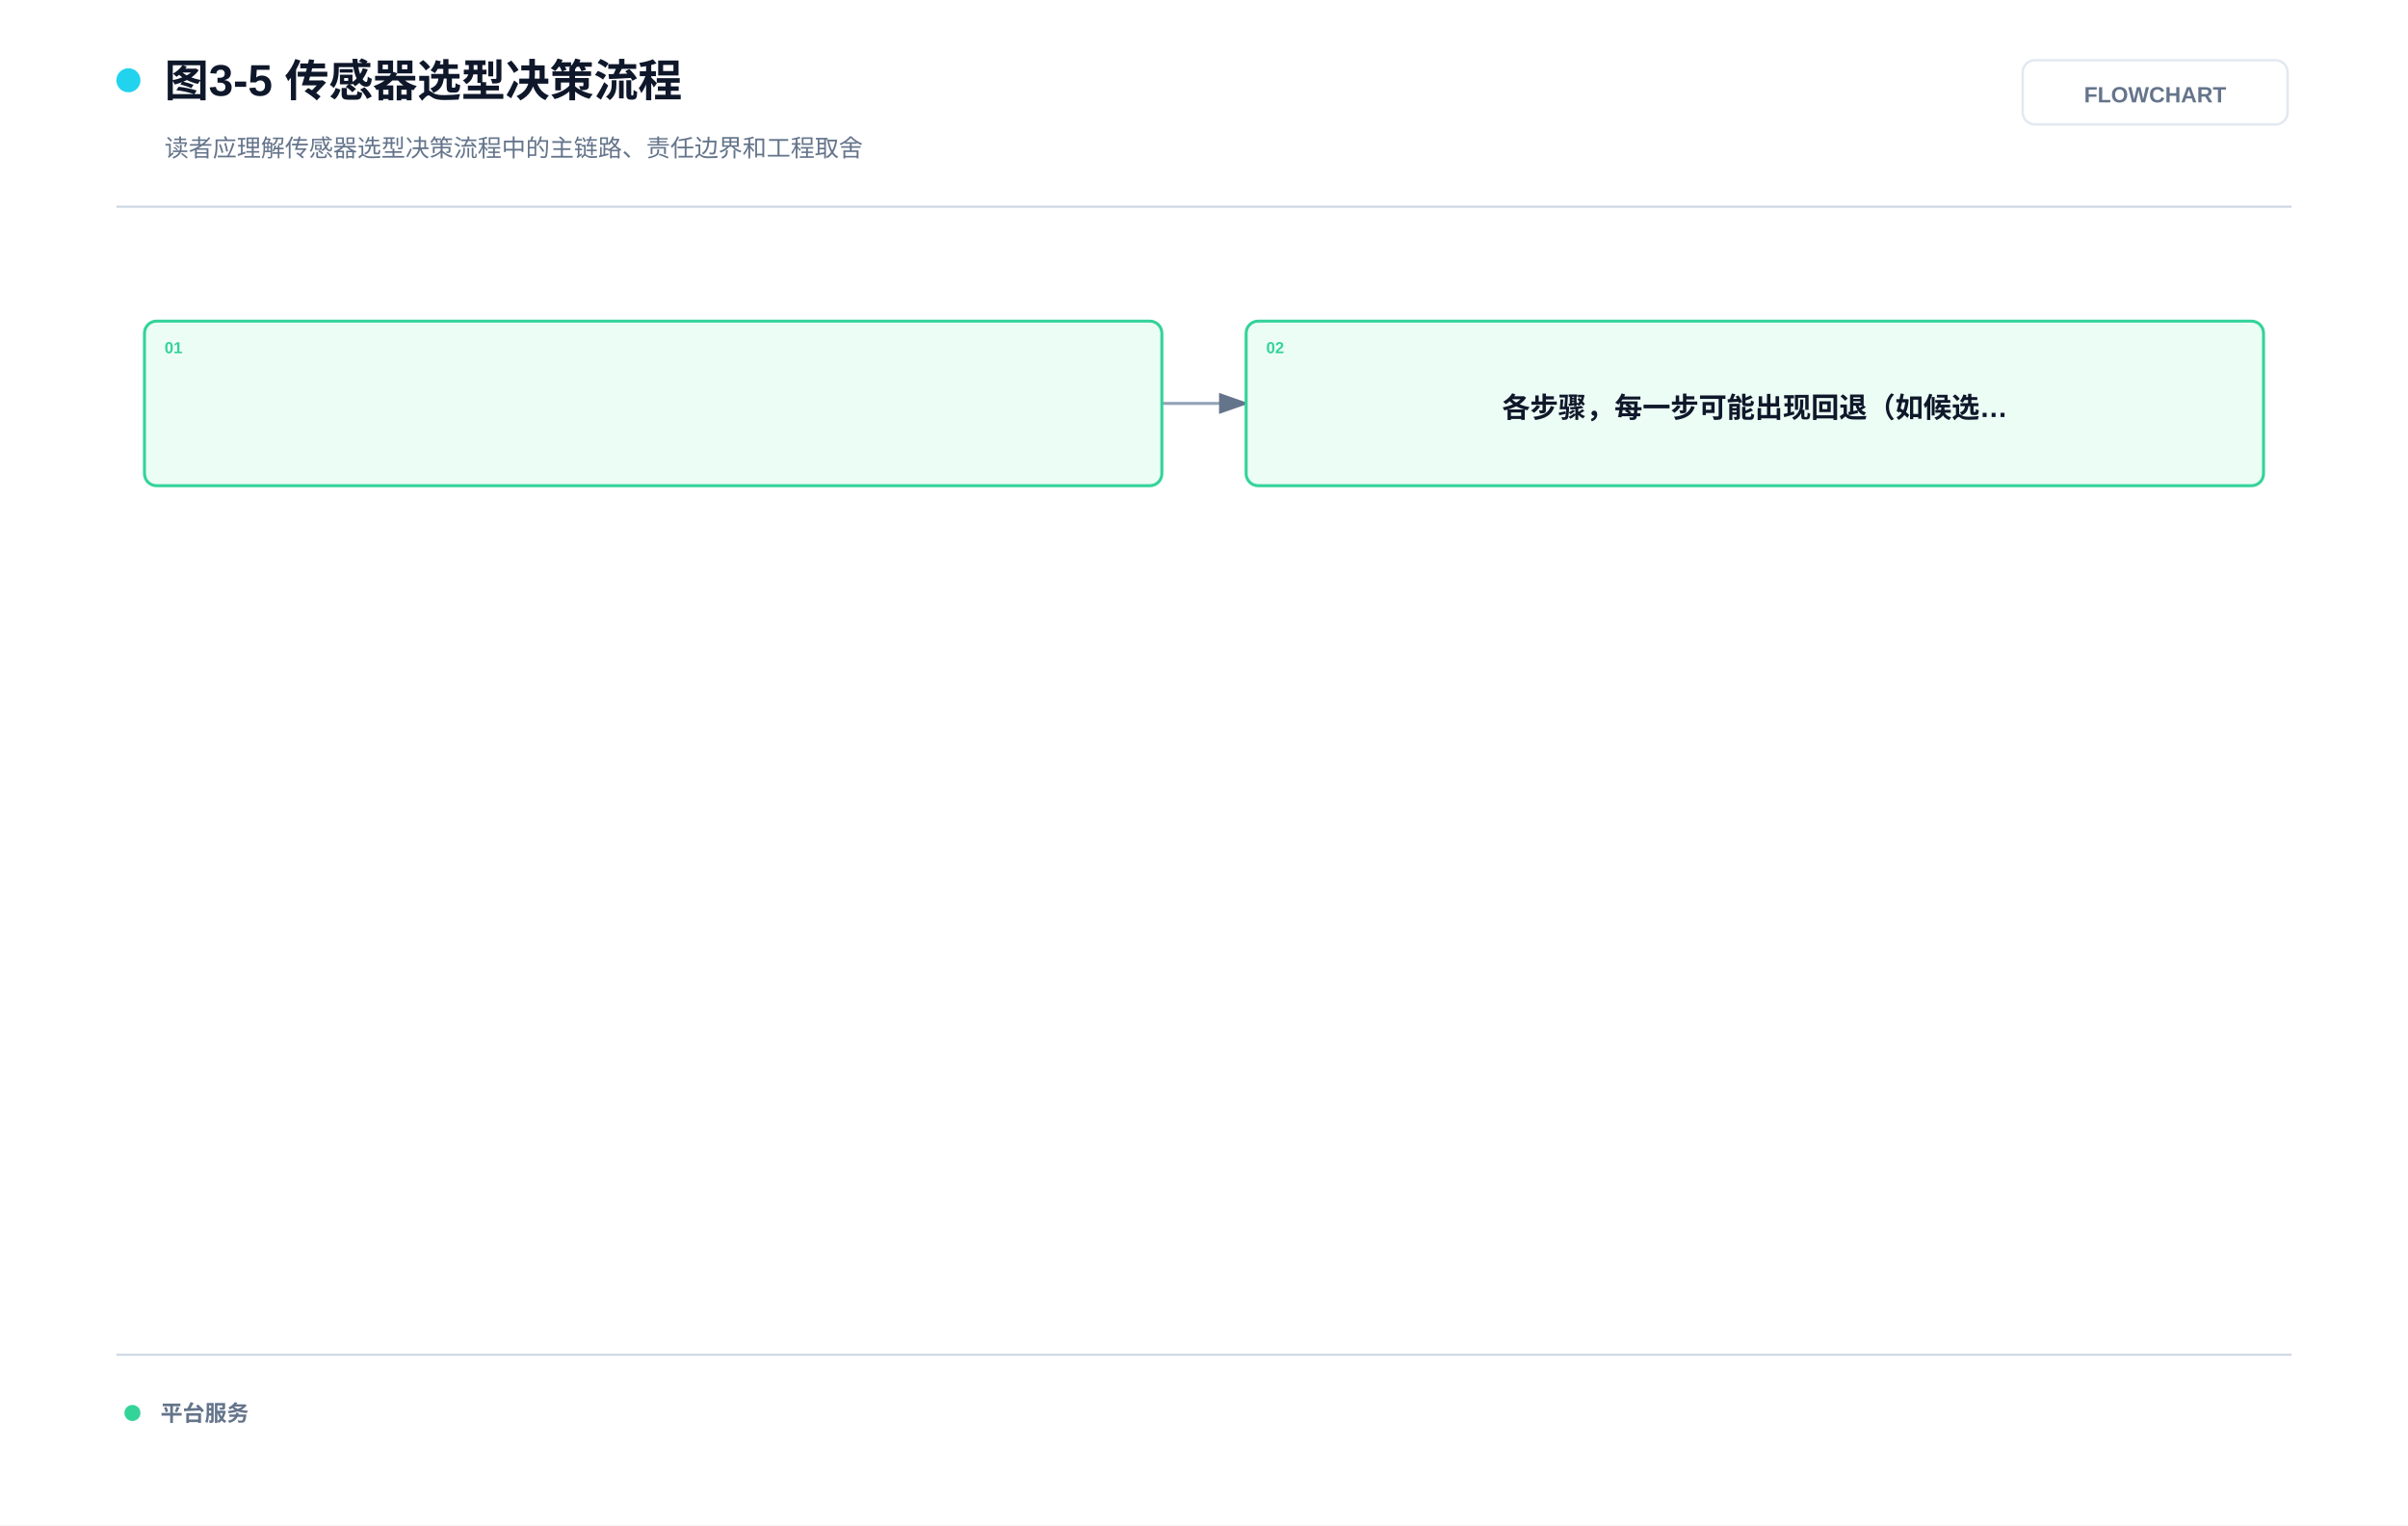
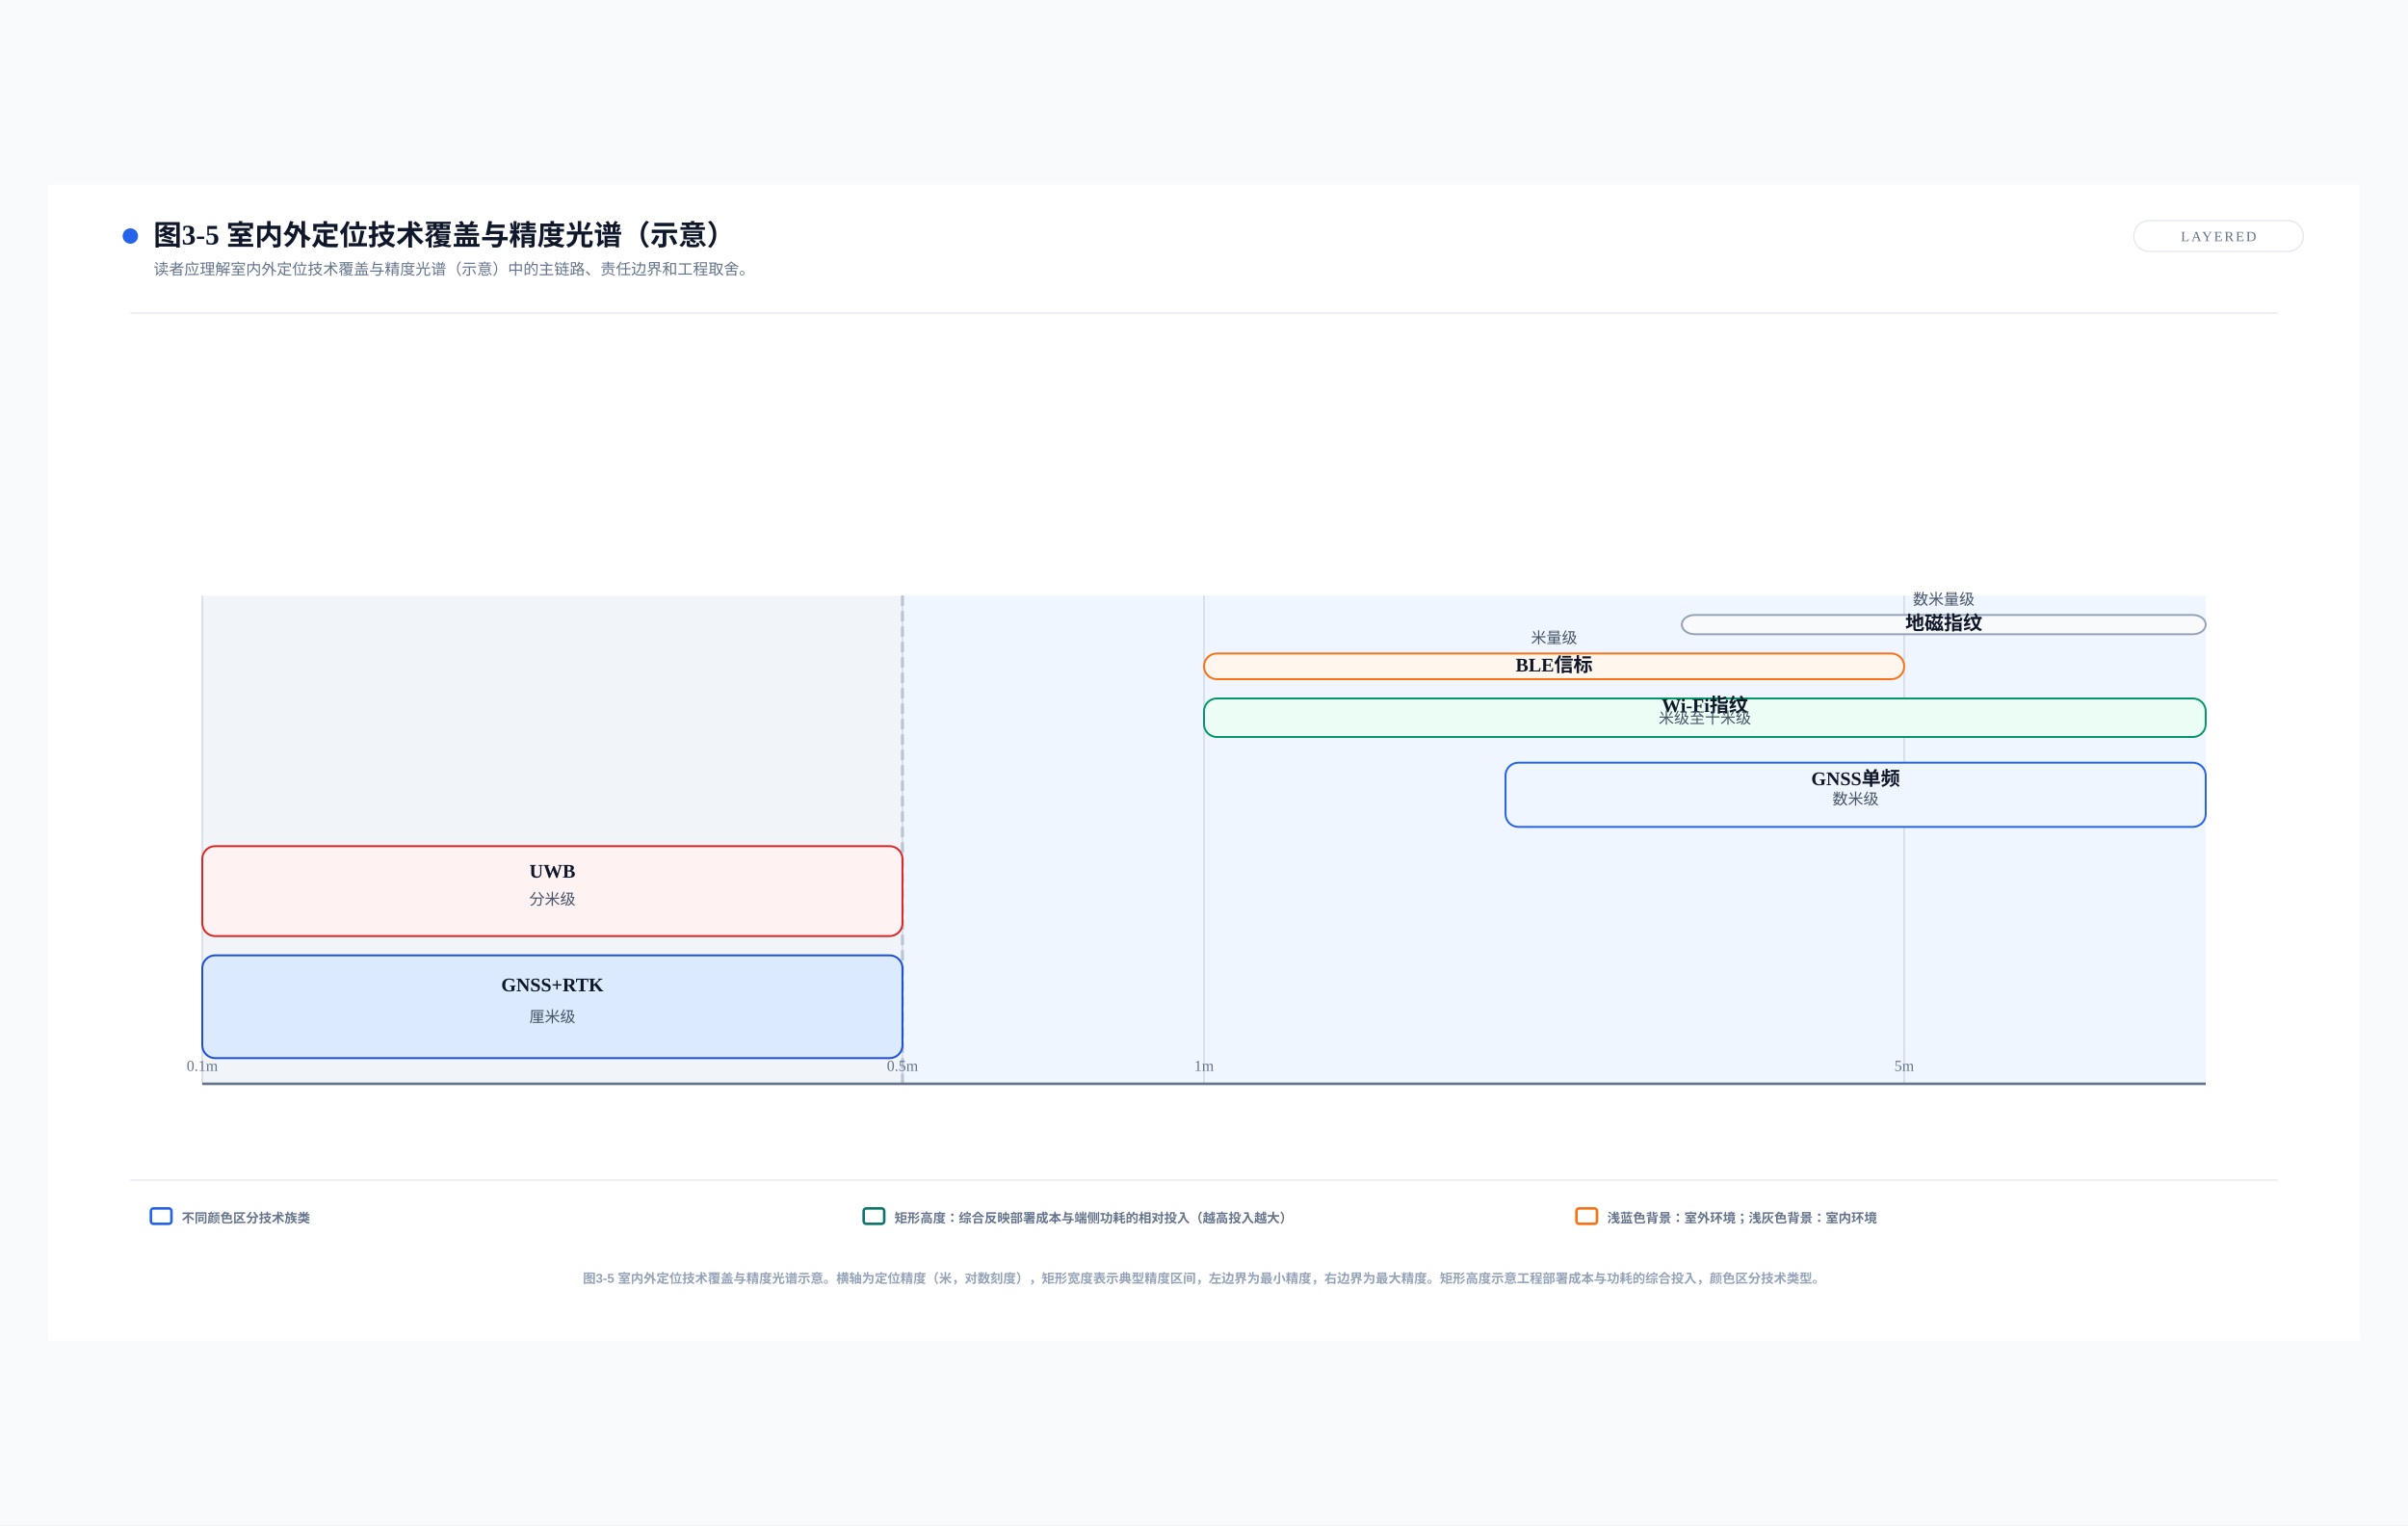
- <svg xmlns="http://www.w3.org/2000/svg" width="1200" height="760" viewBox="0 0 1200 760" role="img" aria-label="图3-5 传感器选型决策流程" data-style="architecture-diagram-white-book">
-   <defs>
-     <marker id="arrowhead" markerWidth="10" markerHeight="7" refX="9" refY="3.5" orient="auto">
-       <polygon points="0 0, 10 3.5, 0 7" fill="#64748B" />
-     </marker>
-   </defs>
-   <rect x="0" y="0" width="1200" height="760" fill="#FFFFFF" />
-   <circle cx="64" cy="40" r="6" fill="#22D3EE" />
-   <text x="82" y="48" fill="#0F172A" font-size="22" font-family="'JetBrains Mono', 'PingFang SC', 'Microsoft YaHei', Arial, sans-serif" font-weight="700">图3-5 传感器选型决策流程</text>
-   <text x="82.0" y="78.0" fill="#64748B" font-size="12" font-family="'JetBrains Mono', 'PingFang SC', 'Microsoft YaHei', Arial, sans-serif" font-weight="500" text-anchor="start">读者应理解传感器选型决策流程中的主链路、责任边界和工程取舍</text>
-   <rect x="1008.0" y="30.0" width="132.0" height="32.0" rx="6.0" fill="#FFFFFF" stroke="#E2E8F0" stroke-width="1.2" />
-   <text x="1074" y="51" fill="#64748B" font-size="11" font-family="'JetBrains Mono', 'PingFang SC', 'Microsoft YaHei', Arial, sans-serif" font-weight="700" text-anchor="middle">FLOWCHART</text>
-   <line x1="58" y1="103" x2="1142" y2="103" stroke="#CBD5E1" stroke-width="1" />
-   <line x1="579.0" y1="201.0" x2="621.0" y2="201.0" stroke="#94A3B8" stroke-width="1.5" marker-end="url(#arrowhead)" />
-   <rect x="72.0" y="160.0" width="507.0" height="82.0" rx="6.0" fill="#ECFDF5" stroke="#34D399" stroke-width="1.5" />
-   <text x="82.0" y="176.0" fill="#34D399" font-size="8" font-family="'JetBrains Mono', 'PingFang SC', 'Microsoft YaHei', Arial, sans-serif" font-weight="700">01</text>
-   <rect x="621.0" y="160.0" width="507.0" height="82.0" rx="6.0" fill="#ECFDF5" stroke="#34D399" stroke-width="1.5" />
-   <text x="631.0" y="176.0" fill="#34D399" font-size="8" font-family="'JetBrains Mono', 'PingFang SC', 'Microsoft YaHei', Arial, sans-serif" font-weight="700">02</text>
-   <text x="874.5" y="208.0" fill="#0F172A" font-size="14" font-family="'JetBrains Mono', 'PingFang SC', 'Microsoft YaHei', Arial, sans-serif" font-weight="700" text-anchor="middle">各步骤，每一步可能出现回退（如候选…</text>
-   <line x1="58" y1="675" x2="1142" y2="675" stroke="#CBD5E1" stroke-width="1" />
-   <circle cx="66.0" cy="704.0" r="4" fill="#34D399" />
-   <text x="80.0" y="708.0" fill="#64748B" font-size="11" font-family="'JetBrains Mono', 'PingFang SC', 'Microsoft YaHei', Arial, sans-serif" font-weight="600" text-anchor="start">平台服务</text>
+ <svg xmlns="http://www.w3.org/2000/svg" width="1200" height="760" viewBox="0 0 1200 760" role="img" aria-labelledby="title desc">
+   <rect width="1200" height="760" fill="#F8FAFC" />
+   <svg x="24.000" y="92.000" width="1152.000" height="576.000" viewBox="0 0 1800.000 900.000" preserveAspectRatio="xMidYMid meet">
+     <defs>
+       <marker id="bp-arrow" markerWidth="10" markerHeight="7" refX="9" refY="3.5" orient="auto">
+         <polygon points="0 0, 10 3.5, 0 7" fill="#475569" />
+       </marker>
+       <marker id="bp-arrow-primary" markerWidth="10" markerHeight="7" refX="9" refY="3.5" orient="auto">
+         <polygon points="0 0, 10 3.5, 0 7" fill="#2563EB" />
+       </marker>
+     </defs>
+     <rect width="1800" height="900" fill="#FFFFFF" />
+     <circle cx="64" cy="40" r="6" fill="#2563EB" />
+     <text x="82" y="47" fill="#0F172A" font-size="22" font-weight="700">图3-5 室内外定位技术覆盖与精度光谱（示意）</text>
+     <text x="82" y="70" fill="#64748B" font-size="12">读者应理解室内外定位技术覆盖与精度光谱（示意）中的主链路、责任边界和工程取舍。</text>
+     <rect x="1624" y="28" width="132" height="24" rx="12" fill="#FFFFFF" stroke="#E2E8F0" />
+     <text x="1690" y="44" fill="#64748B" font-size="11" text-anchor="middle" letter-spacing="1.4">LAYERED</text>
+     <line x1="64" y1="100" x2="1736" y2="100" stroke="#E2E8F0" />
+     <g data-layout="layered">
+       <rect x="120" y="320" width="545.22" height="380" fill="#F1F5F9" stroke="none" />
+       <rect x="665.22" y="320" width="1014.78" height="380" fill="#EFF6FF" stroke="none" />
+       <line x1="665.22" y1="320" x2="665.22" y2="700" stroke="#94A3B8" stroke-width="2" stroke-dasharray="8,4" />
+       <line x1="120" y1="320" x2="120" y2="700" stroke="#CBD5E1" stroke-width="1" />
+       <line x1="665.22" y1="320" x2="665.22" y2="700" stroke="#CBD5E1" stroke-width="1" />
+       <line x1="900" y1="320" x2="900" y2="700" stroke="#CBD5E1" stroke-width="1" />
+       <line x1="1445.22" y1="320" x2="1445.22" y2="700" stroke="#CBD5E1" stroke-width="1" />
+       <line x1="120" y1="700" x2="1680" y2="700" stroke="#64748B" stroke-width="2" />
+       <text x="120" y="690" fill="#64748B" font-size="12" text-anchor="middle">0.1m</text>
+       <text x="665.22" y="690" fill="#64748B" font-size="12" text-anchor="middle">0.5m</text>
+       <text x="900" y="690" fill="#64748B" font-size="12" text-anchor="middle">1m</text>
+       <text x="1445.22" y="690" fill="#64748B" font-size="12" text-anchor="middle">5m</text>
+       <rect x="120" y="600" width="545.22" height="80" rx="10" fill="#DBEAFE" stroke="#1D4ED8" stroke-width="1.5" />
+       <text x="392.61" y="628" fill="#0F172A" font-size="15" font-weight="600" text-anchor="middle">GNSS+RTK</text>
+       <text x="392.61" y="652" fill="#475569" font-size="12" text-anchor="middle">厘米级</text>
+       <rect x="120" y="515" width="545.22" height="70" rx="10" fill="#FEF2F2" stroke="#DC2626" stroke-width="1.5" />
+       <text x="392.61" y="539.5" fill="#0F172A" font-size="15" font-weight="600" text-anchor="middle">UWB</text>
+       <text x="392.61" y="560.5" fill="#475569" font-size="12" text-anchor="middle">分米级</text>
+       <rect x="1134.78" y="450" width="545.22" height="50" rx="10" fill="#EFF6FF" stroke="#2563EB" stroke-width="1.5" />
+       <text x="1407.39" y="467.5" fill="#0F172A" font-size="15" font-weight="600" text-anchor="middle">GNSS单频</text>
+       <text x="1407.39" y="482.5" fill="#475569" font-size="12" text-anchor="middle">数米级</text>
+       <rect x="900" y="400" width="780" height="30" rx="10" fill="#ECFDF5" stroke="#059669" stroke-width="1.5" />
+       <text x="1290" y="410.5" fill="#0F172A" font-size="15" font-weight="600" text-anchor="middle">Wi-Fi指纹</text>
+       <text x="1290" y="419.5" fill="#475569" font-size="12" text-anchor="middle">米级至十米级</text>
+       <rect x="900" y="365" width="545.22" height="20" rx="10" fill="#FFF7ED" stroke="#F97316" stroke-width="1.5" />
+       <text x="1172.61" y="379" fill="#0F172A" font-size="15" font-weight="600" text-anchor="middle">BLE信标</text>
+       <text x="1172.61" y="357" fill="#475569" font-size="12" text-anchor="middle">米量级</text>
+       <rect x="1272.06" y="335" width="407.94" height="15" rx="10" fill="#F8FAFC" stroke="#94A3B8" stroke-width="1.5" />
+       <text x="1476.03" y="346.5" fill="#0F172A" font-size="15" font-weight="600" text-anchor="middle">地磁指纹</text>
+       <text x="1476.03" y="327" fill="#475569" font-size="12" text-anchor="middle">数米量级</text>
+     </g>
+     <line x1="64" y1="775" x2="1736" y2="775" stroke="#E2E8F0" />
+     <rect x="80" y="797" width="16" height="12" rx="2" fill="#FFFFFF" stroke="#2563EB" stroke-width="2" />
+     <text x="104" y="808" fill="#64748B" font-size="10" font-family="Arial, 'PingFang SC', 'Microsoft YaHei', sans-serif" font-weight="600" text-anchor="start">不同颜色区分技术族类</text>
+     <rect x="635" y="797" width="16" height="12" rx="2" fill="#FFFFFF" stroke="#0F766E" stroke-width="2" />
+     <text x="659" y="808" fill="#64748B" font-size="10" font-family="Arial, 'PingFang SC', 'Microsoft YaHei', sans-serif" font-weight="600" text-anchor="start">矩形高度：综合反映部署成本与端侧功耗的相对投入（越高投入越大）</text>
+     <rect x="1190" y="797" width="16" height="12" rx="2" fill="#FFFFFF" stroke="#F97316" stroke-width="2" />
+     <text x="1214" y="808" fill="#64748B" font-size="10" font-family="Arial, 'PingFang SC', 'Microsoft YaHei', sans-serif" font-weight="600" text-anchor="start">浅蓝色背景：室外环境；浅灰色背景：室内环境</text>
+     <text x="900" y="855" fill="#94A3B8" font-size="10" font-family="Arial, 'PingFang SC', 'Microsoft YaHei', sans-serif" font-weight="600" text-anchor="middle">图3-5 室内外定位技术覆盖与精度光谱示意。横轴为定位精度（米，对数刻度），矩形宽度表示典型精度区间，左边界为最小精度，右边界为最大精度。矩形高度示意工程部署成本与功耗的综合投入，颜色区分技术类型。</text>
+   </svg>
</svg>
